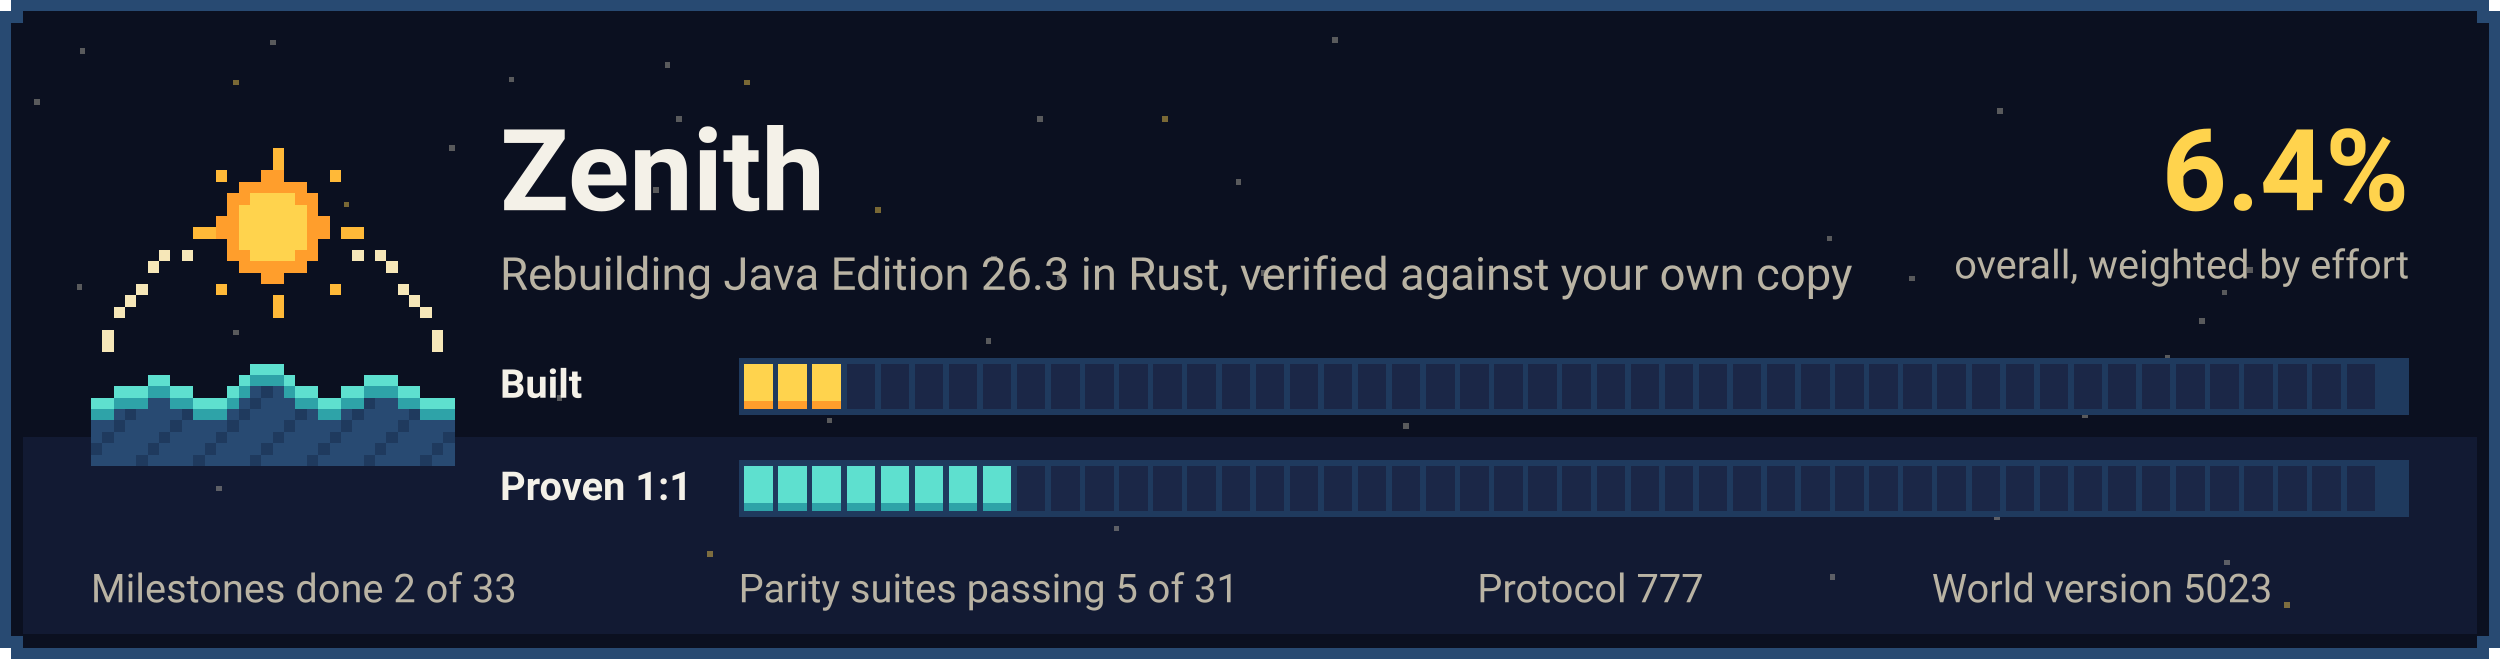
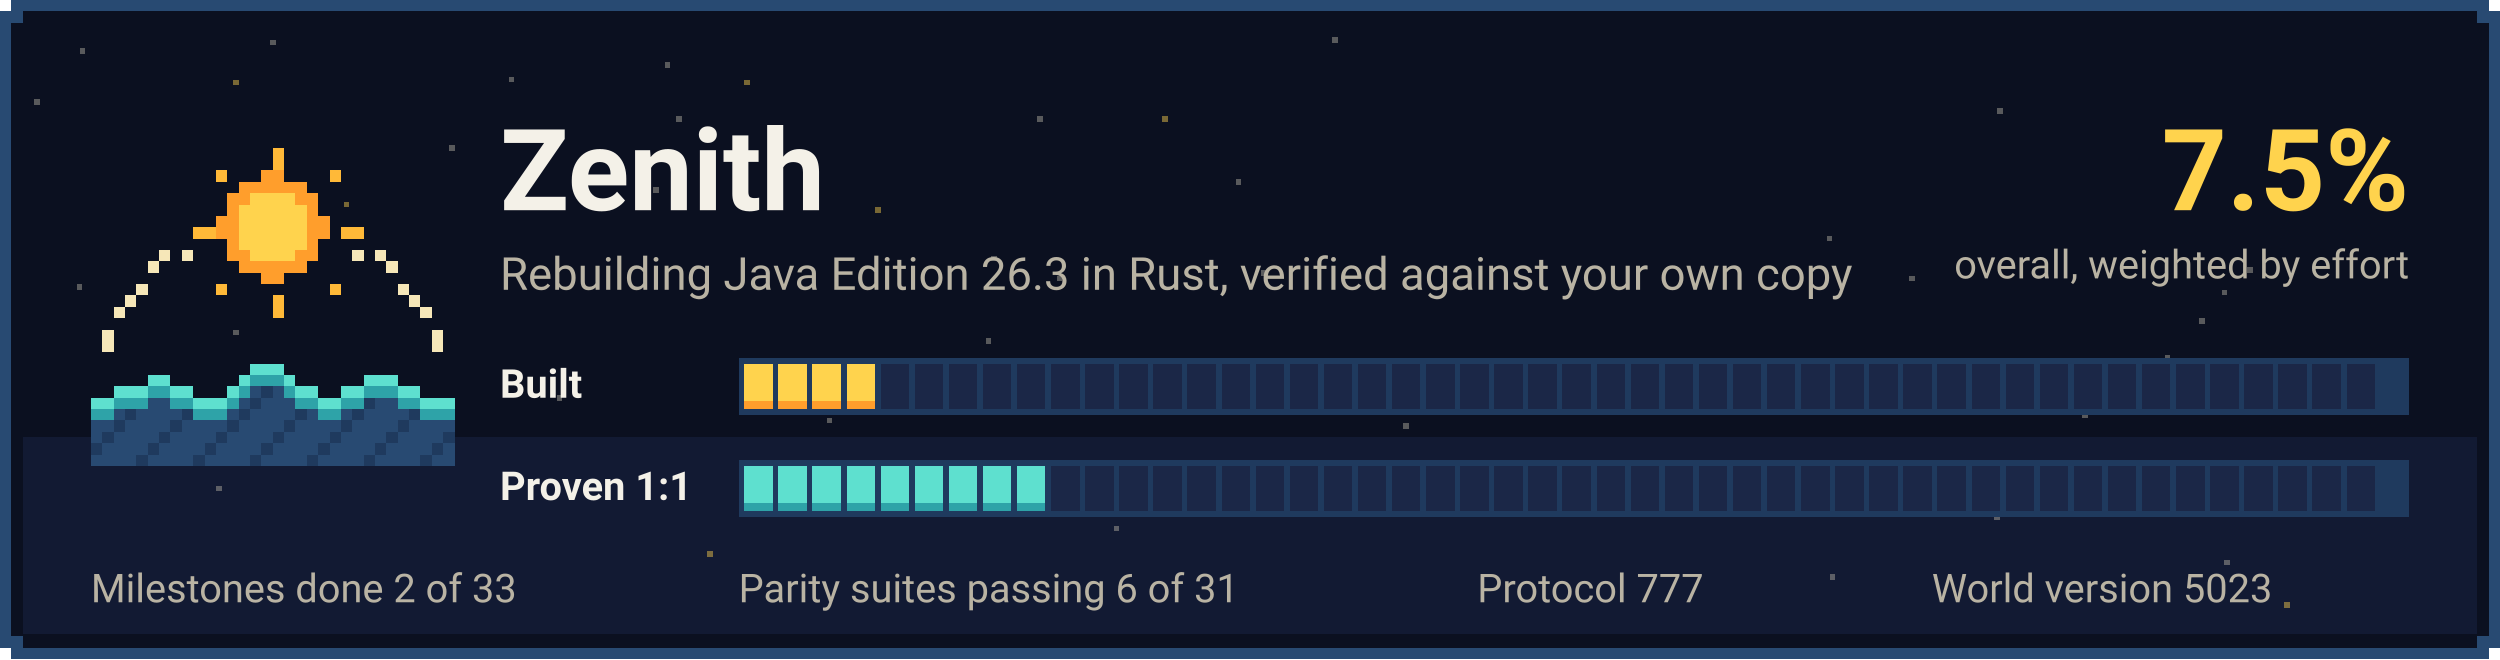
<svg xmlns="http://www.w3.org/2000/svg" width="880" height="232" viewBox="0 0 880 232" shape-rendering="crispEdges">
  <rect x="4" y="0" width="872" height="232" fill="#284A72" />
  <rect x="0" y="4" width="880" height="224" fill="#284A72" />
  <rect x="8" y="4" width="864" height="224" fill="#0B1020" />
  <rect x="4" y="8" width="872" height="216" fill="#0B1020" />
  <rect x="8" y="154" width="864" height="69" fill="#121A33" />
  <rect x="249" y="194" width="2" height="2" fill="#FFD34D" opacity="0.45" />
  <rect x="783" y="197" width="2" height="2" fill="#B9B3A3" opacity="0.45" />
  <rect x="409" y="41" width="2" height="2" fill="#FFD34D" opacity="0.45" />
  <rect x="703" y="38" width="2" height="2" fill="#B9B3A3" opacity="0.45" />
  <rect x="494" y="149" width="2" height="2" fill="#B9B3A3" opacity="0.45" />
  <rect x="702" y="181" width="2" height="2" fill="#B9B3A3" opacity="0.45" />
  <rect x="308" y="73" width="2" height="2" fill="#FFD34D" opacity="0.45" />
  <rect x="121" y="71" width="2" height="2" fill="#FFD34D" opacity="0.45" />
  <rect x="392" y="185" width="2" height="2" fill="#B9B3A3" opacity="0.45" />
  <rect x="435" y="63" width="2" height="2" fill="#B9B3A3" opacity="0.45" />
  <rect x="349" y="90" width="2" height="2" fill="#B9B3A3" opacity="0.45" />
  <rect x="672" y="97" width="2" height="2" fill="#B9B3A3" opacity="0.45" />
  <rect x="95" y="14" width="2" height="2" fill="#B9B3A3" opacity="0.45" />
  <rect x="28" y="17" width="2" height="2" fill="#B9B3A3" opacity="0.45" />
  <rect x="179" y="27" width="2" height="2" fill="#B9B3A3" opacity="0.45" />
  <rect x="12" y="35" width="2" height="2" fill="#B9B3A3" opacity="0.45" />
  <rect x="27" y="100" width="2" height="2" fill="#B9B3A3" opacity="0.45" />
  <rect x="82" y="28" width="2" height="2" fill="#FFD34D" opacity="0.45" />
  <rect x="597" y="126" width="2" height="2" fill="#B9B3A3" opacity="0.45" />
  <rect x="444" y="95" width="2" height="2" fill="#B9B3A3" opacity="0.45" />
  <rect x="76" y="171" width="2" height="2" fill="#B9B3A3" opacity="0.45" />
  <rect x="774" y="112" width="2" height="2" fill="#B9B3A3" opacity="0.45" />
  <rect x="733" y="145" width="2" height="2" fill="#B9B3A3" opacity="0.45" />
  <rect x="82" y="116" width="2" height="2" fill="#B9B3A3" opacity="0.45" />
  <rect x="643" y="83" width="2" height="2" fill="#B9B3A3" opacity="0.45" />
  <rect x="334" y="126" width="2" height="2" fill="#B9B3A3" opacity="0.45" />
  <rect x="234" y="22" width="2" height="2" fill="#B9B3A3" opacity="0.45" />
  <rect x="605" y="130" width="2" height="2" fill="#B9B3A3" opacity="0.45" />
  <rect x="262" y="28" width="2" height="2" fill="#FFD34D" opacity="0.45" />
  <rect x="804" y="212" width="2" height="2" fill="#FFD34D" opacity="0.45" />
  <rect x="363" y="139" width="2" height="2" fill="#B9B3A3" opacity="0.45" />
  <rect x="365" y="41" width="2" height="2" fill="#B9B3A3" opacity="0.45" />
  <rect x="782" y="102" width="2" height="2" fill="#B9B3A3" opacity="0.45" />
  <rect x="158" y="51" width="2" height="2" fill="#B9B3A3" opacity="0.45" />
  <rect x="466" y="162" width="2" height="2" fill="#B9B3A3" opacity="0.45" />
  <rect x="194" y="72" width="2" height="2" fill="#FFD34D" opacity="0.45" />
  <rect x="467" y="129" width="2" height="2" fill="#B9B3A3" opacity="0.45" />
  <rect x="37" y="156" width="2" height="2" fill="#B9B3A3" opacity="0.45" />
  <rect x="238" y="41" width="2" height="2" fill="#B9B3A3" opacity="0.45" />
  <rect x="372" y="97" width="2" height="2" fill="#B9B3A3" opacity="0.45" />
  <rect x="469" y="13" width="2" height="2" fill="#B9B3A3" opacity="0.45" />
  <rect x="762" y="125" width="2" height="2" fill="#B9B3A3" opacity="0.45" />
  <rect x="230" y="66" width="2" height="2" fill="#B9B3A3" opacity="0.45" />
  <rect x="291" y="147" width="2" height="2" fill="#B9B3A3" opacity="0.45" />
  <rect x="644" y="202" width="2" height="2" fill="#B9B3A3" opacity="0.45" />
  <rect x="347" y="119" width="2" height="2" fill="#B9B3A3" opacity="0.45" />
  <rect x="196" y="139" width="2" height="2" fill="#B9B3A3" opacity="0.45" />
  <rect x="791" y="94" width="2" height="2" fill="#B9B3A3" opacity="0.45" />
  <g transform="translate(32 36) scale(4)">
    <rect x="16" y="4" width="1" height="1" fill="#FFB938" />
    <rect x="16" y="5" width="1" height="1" fill="#FFB938" />
    <rect x="11" y="6" width="1" height="1" fill="#FFB938" />
    <rect x="15" y="6" width="1" height="1" fill="#FF9E2C" />
    <rect x="16" y="6" width="1" height="1" fill="#FF9E2C" />
    <rect x="21" y="6" width="1" height="1" fill="#FFB938" />
    <rect x="13" y="7" width="1" height="1" fill="#FF9E2C" />
    <rect x="14" y="7" width="1" height="1" fill="#FF9E2C" />
    <rect x="15" y="7" width="1" height="1" fill="#FF9E2C" />
    <rect x="16" y="7" width="1" height="1" fill="#FF9E2C" />
    <rect x="17" y="7" width="1" height="1" fill="#FF9E2C" />
    <rect x="18" y="7" width="1" height="1" fill="#FF9E2C" />
    <rect x="12" y="8" width="1" height="1" fill="#FF9E2C" />
    <rect x="13" y="8" width="1" height="1" fill="#FF9E2C" />
    <rect x="14" y="8" width="1" height="1" fill="#FFD34D" />
    <rect x="15" y="8" width="1" height="1" fill="#FFD34D" />
    <rect x="16" y="8" width="1" height="1" fill="#FFD34D" />
    <rect x="17" y="8" width="1" height="1" fill="#FFD34D" />
    <rect x="18" y="8" width="1" height="1" fill="#FF9E2C" />
    <rect x="19" y="8" width="1" height="1" fill="#FF9E2C" />
    <rect x="12" y="9" width="1" height="1" fill="#FF9E2C" />
    <rect x="13" y="9" width="1" height="1" fill="#FFD34D" />
    <rect x="14" y="9" width="1" height="1" fill="#FFD34D" />
    <rect x="15" y="9" width="1" height="1" fill="#FFD34D" />
    <rect x="16" y="9" width="1" height="1" fill="#FFD34D" />
    <rect x="17" y="9" width="1" height="1" fill="#FFD34D" />
    <rect x="18" y="9" width="1" height="1" fill="#FFD34D" />
    <rect x="19" y="9" width="1" height="1" fill="#FF9E2C" />
    <rect x="11" y="10" width="1" height="1" fill="#FF9E2C" />
    <rect x="12" y="10" width="1" height="1" fill="#FF9E2C" />
    <rect x="13" y="10" width="1" height="1" fill="#FFD34D" />
    <rect x="14" y="10" width="1" height="1" fill="#FFD34D" />
    <rect x="15" y="10" width="1" height="1" fill="#FFD34D" />
    <rect x="16" y="10" width="1" height="1" fill="#FFD34D" />
    <rect x="17" y="10" width="1" height="1" fill="#FFD34D" />
    <rect x="18" y="10" width="1" height="1" fill="#FFD34D" />
    <rect x="19" y="10" width="1" height="1" fill="#FF9E2C" />
    <rect x="20" y="10" width="1" height="1" fill="#FF9E2C" />
    <rect x="9" y="11" width="1" height="1" fill="#FFB938" />
    <rect x="10" y="11" width="1" height="1" fill="#FFB938" />
    <rect x="11" y="11" width="1" height="1" fill="#FF9E2C" />
    <rect x="12" y="11" width="1" height="1" fill="#FF9E2C" />
    <rect x="13" y="11" width="1" height="1" fill="#FFD34D" />
    <rect x="14" y="11" width="1" height="1" fill="#FFD34D" />
    <rect x="15" y="11" width="1" height="1" fill="#FFD34D" />
    <rect x="16" y="11" width="1" height="1" fill="#FFD34D" />
    <rect x="17" y="11" width="1" height="1" fill="#FFD34D" />
    <rect x="18" y="11" width="1" height="1" fill="#FFD34D" />
    <rect x="19" y="11" width="1" height="1" fill="#FF9E2C" />
    <rect x="20" y="11" width="1" height="1" fill="#FF9E2C" />
    <rect x="22" y="11" width="1" height="1" fill="#FFB938" />
    <rect x="23" y="11" width="1" height="1" fill="#FFB938" />
    <rect x="12" y="12" width="1" height="1" fill="#FF9E2C" />
    <rect x="13" y="12" width="1" height="1" fill="#FFD34D" />
    <rect x="14" y="12" width="1" height="1" fill="#FFD34D" />
    <rect x="15" y="12" width="1" height="1" fill="#FFD34D" />
    <rect x="16" y="12" width="1" height="1" fill="#FFD34D" />
    <rect x="17" y="12" width="1" height="1" fill="#FFD34D" />
    <rect x="18" y="12" width="1" height="1" fill="#FFD34D" />
    <rect x="19" y="12" width="1" height="1" fill="#FF9E2C" />
    <rect x="6" y="13" width="1" height="1" fill="#F6E7B8" />
    <rect x="8" y="13" width="1" height="1" fill="#F6E7B8" />
    <rect x="12" y="13" width="1" height="1" fill="#FF9E2C" />
    <rect x="13" y="13" width="1" height="1" fill="#FF9E2C" />
    <rect x="14" y="13" width="1" height="1" fill="#FFD34D" />
    <rect x="15" y="13" width="1" height="1" fill="#FFD34D" />
    <rect x="16" y="13" width="1" height="1" fill="#FFD34D" />
    <rect x="17" y="13" width="1" height="1" fill="#FFD34D" />
    <rect x="18" y="13" width="1" height="1" fill="#FF9E2C" />
    <rect x="19" y="13" width="1" height="1" fill="#FF9E2C" />
    <rect x="23" y="13" width="1" height="1" fill="#F6E7B8" />
    <rect x="25" y="13" width="1" height="1" fill="#F6E7B8" />
    <rect x="5" y="14" width="1" height="1" fill="#F6E7B8" />
    <rect x="13" y="14" width="1" height="1" fill="#FF9E2C" />
    <rect x="14" y="14" width="1" height="1" fill="#FF9E2C" />
    <rect x="15" y="14" width="1" height="1" fill="#FF9E2C" />
    <rect x="16" y="14" width="1" height="1" fill="#FF9E2C" />
    <rect x="17" y="14" width="1" height="1" fill="#FF9E2C" />
    <rect x="18" y="14" width="1" height="1" fill="#FF9E2C" />
    <rect x="26" y="14" width="1" height="1" fill="#F6E7B8" />
    <rect x="15" y="15" width="1" height="1" fill="#FF9E2C" />
    <rect x="16" y="15" width="1" height="1" fill="#FF9E2C" />
    <rect x="4" y="16" width="1" height="1" fill="#F6E7B8" />
    <rect x="11" y="16" width="1" height="1" fill="#FFB938" />
    <rect x="21" y="16" width="1" height="1" fill="#FFB938" />
    <rect x="27" y="16" width="1" height="1" fill="#F6E7B8" />
    <rect x="3" y="17" width="1" height="1" fill="#F6E7B8" />
    <rect x="16" y="17" width="1" height="1" fill="#FFB938" />
    <rect x="28" y="17" width="1" height="1" fill="#F6E7B8" />
    <rect x="2" y="18" width="1" height="1" fill="#F6E7B8" />
    <rect x="16" y="18" width="1" height="1" fill="#FFB938" />
    <rect x="29" y="18" width="1" height="1" fill="#F6E7B8" />
    <rect x="1" y="20" width="1" height="1" fill="#F6E7B8" />
    <rect x="30" y="20" width="1" height="1" fill="#F6E7B8" />
    <rect x="1" y="21" width="1" height="1" fill="#F6E7B8" />
    <rect x="30" y="21" width="1" height="1" fill="#F6E7B8" />
    <rect x="14" y="23" width="1" height="1" fill="#5EE0CF" />
    <rect x="15" y="23" width="1" height="1" fill="#5EE0CF" />
    <rect x="16" y="23" width="1" height="1" fill="#5EE0CF" />
    <rect x="5" y="24" width="1" height="1" fill="#5EE0CF" />
    <rect x="6" y="24" width="1" height="1" fill="#5EE0CF" />
    <rect x="13" y="24" width="1" height="1" fill="#5EE0CF" />
    <rect x="14" y="24" width="1" height="1" fill="#2EA3A8" />
    <rect x="15" y="24" width="1" height="1" fill="#2EA3A8" />
    <rect x="16" y="24" width="1" height="1" fill="#2EA3A8" />
    <rect x="17" y="24" width="1" height="1" fill="#5EE0CF" />
    <rect x="24" y="24" width="1" height="1" fill="#5EE0CF" />
    <rect x="25" y="24" width="1" height="1" fill="#5EE0CF" />
    <rect x="26" y="24" width="1" height="1" fill="#5EE0CF" />
    <rect x="2" y="25" width="1" height="1" fill="#5EE0CF" />
    <rect x="3" y="25" width="1" height="1" fill="#5EE0CF" />
    <rect x="4" y="25" width="1" height="1" fill="#5EE0CF" />
    <rect x="5" y="25" width="1" height="1" fill="#2EA3A8" />
    <rect x="6" y="25" width="1" height="1" fill="#2EA3A8" />
    <rect x="7" y="25" width="1" height="1" fill="#5EE0CF" />
    <rect x="8" y="25" width="1" height="1" fill="#5EE0CF" />
    <rect x="12" y="25" width="1" height="1" fill="#5EE0CF" />
    <rect x="13" y="25" width="1" height="1" fill="#2EA3A8" />
    <rect x="14" y="25" width="1" height="1" fill="#284A72" />
    <rect x="15" y="25" width="1" height="1" fill="#1F3A5E" />
    <rect x="16" y="25" width="1" height="1" fill="#284A72" />
    <rect x="17" y="25" width="1" height="1" fill="#2EA3A8" />
    <rect x="18" y="25" width="1" height="1" fill="#5EE0CF" />
    <rect x="19" y="25" width="1" height="1" fill="#5EE0CF" />
    <rect x="22" y="25" width="1" height="1" fill="#5EE0CF" />
    <rect x="23" y="25" width="1" height="1" fill="#5EE0CF" />
    <rect x="24" y="25" width="1" height="1" fill="#2EA3A8" />
    <rect x="25" y="25" width="1" height="1" fill="#2EA3A8" />
    <rect x="26" y="25" width="1" height="1" fill="#2EA3A8" />
    <rect x="27" y="25" width="1" height="1" fill="#5EE0CF" />
    <rect x="28" y="25" width="1" height="1" fill="#5EE0CF" />
    <rect x="0" y="26" width="1" height="1" fill="#5EE0CF" />
    <rect x="1" y="26" width="1" height="1" fill="#5EE0CF" />
    <rect x="2" y="26" width="1" height="1" fill="#2EA3A8" />
    <rect x="3" y="26" width="1" height="1" fill="#2EA3A8" />
    <rect x="4" y="26" width="1" height="1" fill="#2EA3A8" />
    <rect x="5" y="26" width="1" height="1" fill="#284A72" />
    <rect x="6" y="26" width="1" height="1" fill="#284A72" />
    <rect x="7" y="26" width="1" height="1" fill="#2EA3A8" />
    <rect x="8" y="26" width="1" height="1" fill="#2EA3A8" />
    <rect x="9" y="26" width="1" height="1" fill="#5EE0CF" />
    <rect x="10" y="26" width="1" height="1" fill="#5EE0CF" />
    <rect x="11" y="26" width="1" height="1" fill="#5EE0CF" />
    <rect x="12" y="26" width="1" height="1" fill="#2EA3A8" />
    <rect x="13" y="26" width="1" height="1" fill="#284A72" />
    <rect x="14" y="26" width="1" height="1" fill="#1F3A5E" />
    <rect x="15" y="26" width="1" height="1" fill="#284A72" />
    <rect x="16" y="26" width="1" height="1" fill="#284A72" />
    <rect x="17" y="26" width="1" height="1" fill="#284A72" />
    <rect x="18" y="26" width="1" height="1" fill="#2EA3A8" />
    <rect x="19" y="26" width="1" height="1" fill="#2EA3A8" />
    <rect x="20" y="26" width="1" height="1" fill="#5EE0CF" />
    <rect x="21" y="26" width="1" height="1" fill="#5EE0CF" />
    <rect x="22" y="26" width="1" height="1" fill="#2EA3A8" />
    <rect x="23" y="26" width="1" height="1" fill="#2EA3A8" />
    <rect x="24" y="26" width="1" height="1" fill="#1F3A5E" />
    <rect x="25" y="26" width="1" height="1" fill="#284A72" />
    <rect x="26" y="26" width="1" height="1" fill="#284A72" />
    <rect x="27" y="26" width="1" height="1" fill="#2EA3A8" />
    <rect x="28" y="26" width="1" height="1" fill="#2EA3A8" />
    <rect x="29" y="26" width="1" height="1" fill="#5EE0CF" />
    <rect x="30" y="26" width="1" height="1" fill="#5EE0CF" />
    <rect x="31" y="26" width="1" height="1" fill="#5EE0CF" />
    <rect x="0" y="27" width="1" height="1" fill="#2EA3A8" />
    <rect x="1" y="27" width="1" height="1" fill="#2EA3A8" />
    <rect x="2" y="27" width="1" height="1" fill="#284A72" />
    <rect x="3" y="27" width="1" height="1" fill="#1F3A5E" />
    <rect x="4" y="27" width="1" height="1" fill="#284A72" />
    <rect x="5" y="27" width="1" height="1" fill="#284A72" />
    <rect x="6" y="27" width="1" height="1" fill="#284A72" />
    <rect x="7" y="27" width="1" height="1" fill="#284A72" />
    <rect x="8" y="27" width="1" height="1" fill="#1F3A5E" />
    <rect x="9" y="27" width="1" height="1" fill="#2EA3A8" />
    <rect x="10" y="27" width="1" height="1" fill="#2EA3A8" />
    <rect x="11" y="27" width="1" height="1" fill="#2EA3A8" />
    <rect x="12" y="27" width="1" height="1" fill="#284A72" />
    <rect x="13" y="27" width="1" height="1" fill="#1F3A5E" />
    <rect x="14" y="27" width="1" height="1" fill="#284A72" />
    <rect x="15" y="27" width="1" height="1" fill="#284A72" />
    <rect x="16" y="27" width="1" height="1" fill="#284A72" />
    <rect x="17" y="27" width="1" height="1" fill="#284A72" />
    <rect x="18" y="27" width="1" height="1" fill="#1F3A5E" />
    <rect x="19" y="27" width="1" height="1" fill="#284A72" />
    <rect x="20" y="27" width="1" height="1" fill="#2EA3A8" />
    <rect x="21" y="27" width="1" height="1" fill="#2EA3A8" />
    <rect x="22" y="27" width="1" height="1" fill="#284A72" />
    <rect x="23" y="27" width="1" height="1" fill="#1F3A5E" />
    <rect x="24" y="27" width="1" height="1" fill="#284A72" />
    <rect x="25" y="27" width="1" height="1" fill="#284A72" />
    <rect x="26" y="27" width="1" height="1" fill="#284A72" />
    <rect x="27" y="27" width="1" height="1" fill="#284A72" />
    <rect x="28" y="27" width="1" height="1" fill="#1F3A5E" />
    <rect x="29" y="27" width="1" height="1" fill="#2EA3A8" />
    <rect x="30" y="27" width="1" height="1" fill="#2EA3A8" />
    <rect x="31" y="27" width="1" height="1" fill="#2EA3A8" />
    <rect x="0" y="28" width="1" height="1" fill="#284A72" />
    <rect x="1" y="28" width="1" height="1" fill="#284A72" />
    <rect x="2" y="28" width="1" height="1" fill="#1F3A5E" />
    <rect x="3" y="28" width="1" height="1" fill="#284A72" />
    <rect x="4" y="28" width="1" height="1" fill="#284A72" />
    <rect x="5" y="28" width="1" height="1" fill="#284A72" />
    <rect x="6" y="28" width="1" height="1" fill="#284A72" />
    <rect x="7" y="28" width="1" height="1" fill="#1F3A5E" />
    <rect x="8" y="28" width="1" height="1" fill="#284A72" />
    <rect x="9" y="28" width="1" height="1" fill="#284A72" />
    <rect x="10" y="28" width="1" height="1" fill="#284A72" />
    <rect x="11" y="28" width="1" height="1" fill="#284A72" />
    <rect x="12" y="28" width="1" height="1" fill="#1F3A5E" />
    <rect x="13" y="28" width="1" height="1" fill="#284A72" />
    <rect x="14" y="28" width="1" height="1" fill="#284A72" />
    <rect x="15" y="28" width="1" height="1" fill="#284A72" />
    <rect x="16" y="28" width="1" height="1" fill="#284A72" />
    <rect x="17" y="28" width="1" height="1" fill="#1F3A5E" />
    <rect x="18" y="28" width="1" height="1" fill="#284A72" />
    <rect x="19" y="28" width="1" height="1" fill="#284A72" />
    <rect x="20" y="28" width="1" height="1" fill="#284A72" />
    <rect x="21" y="28" width="1" height="1" fill="#284A72" />
    <rect x="22" y="28" width="1" height="1" fill="#1F3A5E" />
    <rect x="23" y="28" width="1" height="1" fill="#284A72" />
    <rect x="24" y="28" width="1" height="1" fill="#284A72" />
    <rect x="25" y="28" width="1" height="1" fill="#284A72" />
    <rect x="26" y="28" width="1" height="1" fill="#284A72" />
    <rect x="27" y="28" width="1" height="1" fill="#1F3A5E" />
    <rect x="28" y="28" width="1" height="1" fill="#284A72" />
    <rect x="29" y="28" width="1" height="1" fill="#284A72" />
    <rect x="30" y="28" width="1" height="1" fill="#284A72" />
    <rect x="31" y="28" width="1" height="1" fill="#284A72" />
    <rect x="0" y="29" width="1" height="1" fill="#284A72" />
    <rect x="1" y="29" width="1" height="1" fill="#1F3A5E" />
    <rect x="2" y="29" width="1" height="1" fill="#284A72" />
    <rect x="3" y="29" width="1" height="1" fill="#284A72" />
    <rect x="4" y="29" width="1" height="1" fill="#284A72" />
    <rect x="5" y="29" width="1" height="1" fill="#284A72" />
    <rect x="6" y="29" width="1" height="1" fill="#1F3A5E" />
    <rect x="7" y="29" width="1" height="1" fill="#284A72" />
    <rect x="8" y="29" width="1" height="1" fill="#284A72" />
    <rect x="9" y="29" width="1" height="1" fill="#284A72" />
    <rect x="10" y="29" width="1" height="1" fill="#284A72" />
    <rect x="11" y="29" width="1" height="1" fill="#1F3A5E" />
    <rect x="12" y="29" width="1" height="1" fill="#284A72" />
    <rect x="13" y="29" width="1" height="1" fill="#284A72" />
    <rect x="14" y="29" width="1" height="1" fill="#284A72" />
    <rect x="15" y="29" width="1" height="1" fill="#284A72" />
    <rect x="16" y="29" width="1" height="1" fill="#1F3A5E" />
    <rect x="17" y="29" width="1" height="1" fill="#284A72" />
    <rect x="18" y="29" width="1" height="1" fill="#284A72" />
    <rect x="19" y="29" width="1" height="1" fill="#284A72" />
    <rect x="20" y="29" width="1" height="1" fill="#284A72" />
    <rect x="21" y="29" width="1" height="1" fill="#1F3A5E" />
    <rect x="22" y="29" width="1" height="1" fill="#284A72" />
    <rect x="23" y="29" width="1" height="1" fill="#284A72" />
    <rect x="24" y="29" width="1" height="1" fill="#284A72" />
    <rect x="25" y="29" width="1" height="1" fill="#284A72" />
    <rect x="26" y="29" width="1" height="1" fill="#1F3A5E" />
    <rect x="27" y="29" width="1" height="1" fill="#284A72" />
    <rect x="28" y="29" width="1" height="1" fill="#284A72" />
    <rect x="29" y="29" width="1" height="1" fill="#284A72" />
    <rect x="30" y="29" width="1" height="1" fill="#284A72" />
    <rect x="31" y="29" width="1" height="1" fill="#1F3A5E" />
    <rect x="0" y="30" width="1" height="1" fill="#1F3A5E" />
    <rect x="1" y="30" width="1" height="1" fill="#284A72" />
    <rect x="2" y="30" width="1" height="1" fill="#284A72" />
    <rect x="3" y="30" width="1" height="1" fill="#284A72" />
    <rect x="4" y="30" width="1" height="1" fill="#284A72" />
    <rect x="5" y="30" width="1" height="1" fill="#1F3A5E" />
    <rect x="6" y="30" width="1" height="1" fill="#284A72" />
    <rect x="7" y="30" width="1" height="1" fill="#284A72" />
    <rect x="8" y="30" width="1" height="1" fill="#284A72" />
    <rect x="9" y="30" width="1" height="1" fill="#284A72" />
    <rect x="10" y="30" width="1" height="1" fill="#1F3A5E" />
    <rect x="11" y="30" width="1" height="1" fill="#284A72" />
    <rect x="12" y="30" width="1" height="1" fill="#284A72" />
    <rect x="13" y="30" width="1" height="1" fill="#284A72" />
    <rect x="14" y="30" width="1" height="1" fill="#284A72" />
    <rect x="15" y="30" width="1" height="1" fill="#1F3A5E" />
    <rect x="16" y="30" width="1" height="1" fill="#284A72" />
    <rect x="17" y="30" width="1" height="1" fill="#284A72" />
    <rect x="18" y="30" width="1" height="1" fill="#284A72" />
    <rect x="19" y="30" width="1" height="1" fill="#284A72" />
    <rect x="20" y="30" width="1" height="1" fill="#1F3A5E" />
    <rect x="21" y="30" width="1" height="1" fill="#284A72" />
    <rect x="22" y="30" width="1" height="1" fill="#284A72" />
    <rect x="23" y="30" width="1" height="1" fill="#284A72" />
    <rect x="24" y="30" width="1" height="1" fill="#284A72" />
    <rect x="25" y="30" width="1" height="1" fill="#1F3A5E" />
    <rect x="26" y="30" width="1" height="1" fill="#284A72" />
    <rect x="27" y="30" width="1" height="1" fill="#284A72" />
    <rect x="28" y="30" width="1" height="1" fill="#284A72" />
    <rect x="29" y="30" width="1" height="1" fill="#284A72" />
    <rect x="30" y="30" width="1" height="1" fill="#1F3A5E" />
    <rect x="31" y="30" width="1" height="1" fill="#284A72" />
    <rect x="0" y="31" width="1" height="1" fill="#284A72" />
    <rect x="1" y="31" width="1" height="1" fill="#284A72" />
    <rect x="2" y="31" width="1" height="1" fill="#284A72" />
    <rect x="3" y="31" width="1" height="1" fill="#284A72" />
    <rect x="4" y="31" width="1" height="1" fill="#1F3A5E" />
    <rect x="5" y="31" width="1" height="1" fill="#284A72" />
    <rect x="6" y="31" width="1" height="1" fill="#284A72" />
    <rect x="7" y="31" width="1" height="1" fill="#284A72" />
    <rect x="8" y="31" width="1" height="1" fill="#284A72" />
    <rect x="9" y="31" width="1" height="1" fill="#1F3A5E" />
    <rect x="10" y="31" width="1" height="1" fill="#284A72" />
    <rect x="11" y="31" width="1" height="1" fill="#284A72" />
    <rect x="12" y="31" width="1" height="1" fill="#284A72" />
    <rect x="13" y="31" width="1" height="1" fill="#284A72" />
    <rect x="14" y="31" width="1" height="1" fill="#1F3A5E" />
    <rect x="15" y="31" width="1" height="1" fill="#284A72" />
    <rect x="16" y="31" width="1" height="1" fill="#284A72" />
    <rect x="17" y="31" width="1" height="1" fill="#284A72" />
    <rect x="18" y="31" width="1" height="1" fill="#284A72" />
    <rect x="19" y="31" width="1" height="1" fill="#1F3A5E" />
    <rect x="20" y="31" width="1" height="1" fill="#284A72" />
    <rect x="21" y="31" width="1" height="1" fill="#284A72" />
    <rect x="22" y="31" width="1" height="1" fill="#284A72" />
    <rect x="23" y="31" width="1" height="1" fill="#284A72" />
    <rect x="24" y="31" width="1" height="1" fill="#1F3A5E" />
    <rect x="25" y="31" width="1" height="1" fill="#284A72" />
    <rect x="26" y="31" width="1" height="1" fill="#284A72" />
    <rect x="27" y="31" width="1" height="1" fill="#284A72" />
    <rect x="28" y="31" width="1" height="1" fill="#284A72" />
    <rect x="29" y="31" width="1" height="1" fill="#1F3A5E" />
    <rect x="30" y="31" width="1" height="1" fill="#284A72" />
    <rect x="31" y="31" width="1" height="1" fill="#284A72" />
  </g>
  <text x="176" y="74" font-family="'Pixelify Sans', ui-sans-serif, system-ui, -apple-system, 'Segoe UI', Roboto, sans-serif" font-size="40" font-weight="700" fill="#F4F1E8" text-anchor="start">Zenith</text>
  <text x="176" y="102" font-family="'Pixelify Sans', ui-sans-serif, system-ui, -apple-system, 'Segoe UI', Roboto, sans-serif" font-size="16" font-weight="400" fill="#B9B3A3" text-anchor="start">Rebuilding Java Edition 26.3 in Rust, verified against your own copy</text>
-   <text x="848" y="74" font-family="'Pixelify Sans', ui-sans-serif, system-ui, -apple-system, 'Segoe UI', Roboto, sans-serif" font-size="40" font-weight="700" fill="#FFD34D" text-anchor="end">6.4%</text>
+   <text x="848" y="74" font-family="'Pixelify Sans', ui-sans-serif, system-ui, -apple-system, 'Segoe UI', Roboto, sans-serif" font-size="40" font-weight="700" fill="#FFD34D" text-anchor="end">7.5%</text>
  <text x="848" y="98" font-family="'Pixelify Sans', ui-sans-serif, system-ui, -apple-system, 'Segoe UI', Roboto, sans-serif" font-size="14" font-weight="400" fill="#B9B3A3" text-anchor="end">overall, weighted by effort</text>
  <text x="176" y="140" font-family="'Pixelify Sans', ui-sans-serif, system-ui, -apple-system, 'Segoe UI', Roboto, sans-serif" font-size="14" font-weight="600" fill="#F4F1E8" text-anchor="start">Built</text>
  <rect x="260" y="126" width="588" height="20" fill="#1F3A5E" />
  <rect x="262" y="128" width="10" height="16" fill="#FFD34D" />
  <rect x="262" y="141" width="10" height="3" fill="#FF9E2C" />
  <rect x="274" y="128" width="10" height="16" fill="#FFD34D" />
  <rect x="274" y="141" width="10" height="3" fill="#FF9E2C" />
  <rect x="286" y="128" width="10" height="16" fill="#FFD34D" />
  <rect x="286" y="141" width="10" height="3" fill="#FF9E2C" />
-   <rect x="298" y="128" width="10" height="16" fill="#1B2747" />
+   <rect x="298" y="128" width="10" height="16" fill="#FFD34D" />
+   <rect x="298" y="141" width="10" height="3" fill="#FF9E2C" />
  <rect x="310" y="128" width="10" height="16" fill="#1B2747" />
  <rect x="322" y="128" width="10" height="16" fill="#1B2747" />
  <rect x="334" y="128" width="10" height="16" fill="#1B2747" />
  <rect x="346" y="128" width="10" height="16" fill="#1B2747" />
  <rect x="358" y="128" width="10" height="16" fill="#1B2747" />
  <rect x="370" y="128" width="10" height="16" fill="#1B2747" />
  <rect x="382" y="128" width="10" height="16" fill="#1B2747" />
  <rect x="394" y="128" width="10" height="16" fill="#1B2747" />
  <rect x="406" y="128" width="10" height="16" fill="#1B2747" />
  <rect x="418" y="128" width="10" height="16" fill="#1B2747" />
  <rect x="430" y="128" width="10" height="16" fill="#1B2747" />
  <rect x="442" y="128" width="10" height="16" fill="#1B2747" />
  <rect x="454" y="128" width="10" height="16" fill="#1B2747" />
  <rect x="466" y="128" width="10" height="16" fill="#1B2747" />
  <rect x="478" y="128" width="10" height="16" fill="#1B2747" />
  <rect x="490" y="128" width="10" height="16" fill="#1B2747" />
  <rect x="502" y="128" width="10" height="16" fill="#1B2747" />
  <rect x="514" y="128" width="10" height="16" fill="#1B2747" />
  <rect x="526" y="128" width="10" height="16" fill="#1B2747" />
  <rect x="538" y="128" width="10" height="16" fill="#1B2747" />
  <rect x="550" y="128" width="10" height="16" fill="#1B2747" />
  <rect x="562" y="128" width="10" height="16" fill="#1B2747" />
  <rect x="574" y="128" width="10" height="16" fill="#1B2747" />
  <rect x="586" y="128" width="10" height="16" fill="#1B2747" />
  <rect x="598" y="128" width="10" height="16" fill="#1B2747" />
  <rect x="610" y="128" width="10" height="16" fill="#1B2747" />
  <rect x="622" y="128" width="10" height="16" fill="#1B2747" />
  <rect x="634" y="128" width="10" height="16" fill="#1B2747" />
  <rect x="646" y="128" width="10" height="16" fill="#1B2747" />
  <rect x="658" y="128" width="10" height="16" fill="#1B2747" />
  <rect x="670" y="128" width="10" height="16" fill="#1B2747" />
  <rect x="682" y="128" width="10" height="16" fill="#1B2747" />
  <rect x="694" y="128" width="10" height="16" fill="#1B2747" />
  <rect x="706" y="128" width="10" height="16" fill="#1B2747" />
  <rect x="718" y="128" width="10" height="16" fill="#1B2747" />
  <rect x="730" y="128" width="10" height="16" fill="#1B2747" />
  <rect x="742" y="128" width="10" height="16" fill="#1B2747" />
  <rect x="754" y="128" width="10" height="16" fill="#1B2747" />
  <rect x="766" y="128" width="10" height="16" fill="#1B2747" />
  <rect x="778" y="128" width="10" height="16" fill="#1B2747" />
  <rect x="790" y="128" width="10" height="16" fill="#1B2747" />
  <rect x="802" y="128" width="10" height="16" fill="#1B2747" />
  <rect x="814" y="128" width="10" height="16" fill="#1B2747" />
  <rect x="826" y="128" width="10" height="16" fill="#1B2747" />
  <text x="176" y="176" font-family="'Pixelify Sans', ui-sans-serif, system-ui, -apple-system, 'Segoe UI', Roboto, sans-serif" font-size="14" font-weight="600" fill="#F4F1E8" text-anchor="start">Proven 1:1</text>
  <rect x="260" y="162" width="588" height="20" fill="#1F3A5E" />
  <rect x="262" y="164" width="10" height="16" fill="#5EE0CF" />
  <rect x="262" y="177" width="10" height="3" fill="#2EA3A8" />
  <rect x="274" y="164" width="10" height="16" fill="#5EE0CF" />
  <rect x="274" y="177" width="10" height="3" fill="#2EA3A8" />
  <rect x="286" y="164" width="10" height="16" fill="#5EE0CF" />
  <rect x="286" y="177" width="10" height="3" fill="#2EA3A8" />
  <rect x="298" y="164" width="10" height="16" fill="#5EE0CF" />
  <rect x="298" y="177" width="10" height="3" fill="#2EA3A8" />
  <rect x="310" y="164" width="10" height="16" fill="#5EE0CF" />
  <rect x="310" y="177" width="10" height="3" fill="#2EA3A8" />
  <rect x="322" y="164" width="10" height="16" fill="#5EE0CF" />
  <rect x="322" y="177" width="10" height="3" fill="#2EA3A8" />
  <rect x="334" y="164" width="10" height="16" fill="#5EE0CF" />
  <rect x="334" y="177" width="10" height="3" fill="#2EA3A8" />
  <rect x="346" y="164" width="10" height="16" fill="#5EE0CF" />
  <rect x="346" y="177" width="10" height="3" fill="#2EA3A8" />
-   <rect x="358" y="164" width="10" height="16" fill="#1B2747" />
+   <rect x="358" y="164" width="10" height="16" fill="#5EE0CF" />
+   <rect x="358" y="177" width="10" height="3" fill="#2EA3A8" />
  <rect x="370" y="164" width="10" height="16" fill="#1B2747" />
  <rect x="382" y="164" width="10" height="16" fill="#1B2747" />
  <rect x="394" y="164" width="10" height="16" fill="#1B2747" />
  <rect x="406" y="164" width="10" height="16" fill="#1B2747" />
  <rect x="418" y="164" width="10" height="16" fill="#1B2747" />
  <rect x="430" y="164" width="10" height="16" fill="#1B2747" />
  <rect x="442" y="164" width="10" height="16" fill="#1B2747" />
  <rect x="454" y="164" width="10" height="16" fill="#1B2747" />
  <rect x="466" y="164" width="10" height="16" fill="#1B2747" />
  <rect x="478" y="164" width="10" height="16" fill="#1B2747" />
  <rect x="490" y="164" width="10" height="16" fill="#1B2747" />
  <rect x="502" y="164" width="10" height="16" fill="#1B2747" />
  <rect x="514" y="164" width="10" height="16" fill="#1B2747" />
  <rect x="526" y="164" width="10" height="16" fill="#1B2747" />
  <rect x="538" y="164" width="10" height="16" fill="#1B2747" />
  <rect x="550" y="164" width="10" height="16" fill="#1B2747" />
  <rect x="562" y="164" width="10" height="16" fill="#1B2747" />
  <rect x="574" y="164" width="10" height="16" fill="#1B2747" />
  <rect x="586" y="164" width="10" height="16" fill="#1B2747" />
  <rect x="598" y="164" width="10" height="16" fill="#1B2747" />
  <rect x="610" y="164" width="10" height="16" fill="#1B2747" />
  <rect x="622" y="164" width="10" height="16" fill="#1B2747" />
  <rect x="634" y="164" width="10" height="16" fill="#1B2747" />
  <rect x="646" y="164" width="10" height="16" fill="#1B2747" />
  <rect x="658" y="164" width="10" height="16" fill="#1B2747" />
  <rect x="670" y="164" width="10" height="16" fill="#1B2747" />
  <rect x="682" y="164" width="10" height="16" fill="#1B2747" />
  <rect x="694" y="164" width="10" height="16" fill="#1B2747" />
  <rect x="706" y="164" width="10" height="16" fill="#1B2747" />
  <rect x="718" y="164" width="10" height="16" fill="#1B2747" />
  <rect x="730" y="164" width="10" height="16" fill="#1B2747" />
  <rect x="742" y="164" width="10" height="16" fill="#1B2747" />
  <rect x="754" y="164" width="10" height="16" fill="#1B2747" />
  <rect x="766" y="164" width="10" height="16" fill="#1B2747" />
  <rect x="778" y="164" width="10" height="16" fill="#1B2747" />
  <rect x="790" y="164" width="10" height="16" fill="#1B2747" />
  <rect x="802" y="164" width="10" height="16" fill="#1B2747" />
  <rect x="814" y="164" width="10" height="16" fill="#1B2747" />
  <rect x="826" y="164" width="10" height="16" fill="#1B2747" />
  <text x="32" y="212" font-family="'Pixelify Sans', ui-sans-serif, system-ui, -apple-system, 'Segoe UI', Roboto, sans-serif" font-size="14" font-weight="400" fill="#B9B3A3" text-anchor="start">Milestones done 2 of 33</text>
-   <text x="260" y="212" font-family="'Pixelify Sans', ui-sans-serif, system-ui, -apple-system, 'Segoe UI', Roboto, sans-serif" font-size="14" font-weight="400" fill="#B9B3A3" text-anchor="start">Parity suites passing 5 of 31</text>
+   <text x="260" y="212" font-family="'Pixelify Sans', ui-sans-serif, system-ui, -apple-system, 'Segoe UI', Roboto, sans-serif" font-size="14" font-weight="400" fill="#B9B3A3" text-anchor="start">Parity suites passing 6 of 31</text>
  <text x="520" y="212" font-family="'Pixelify Sans', ui-sans-serif, system-ui, -apple-system, 'Segoe UI', Roboto, sans-serif" font-size="14" font-weight="400" fill="#B9B3A3" text-anchor="start">Protocol 777</text>
  <text x="680" y="212" font-family="'Pixelify Sans', ui-sans-serif, system-ui, -apple-system, 'Segoe UI', Roboto, sans-serif" font-size="14" font-weight="400" fill="#B9B3A3" text-anchor="start">World version 5023</text>
</svg>
